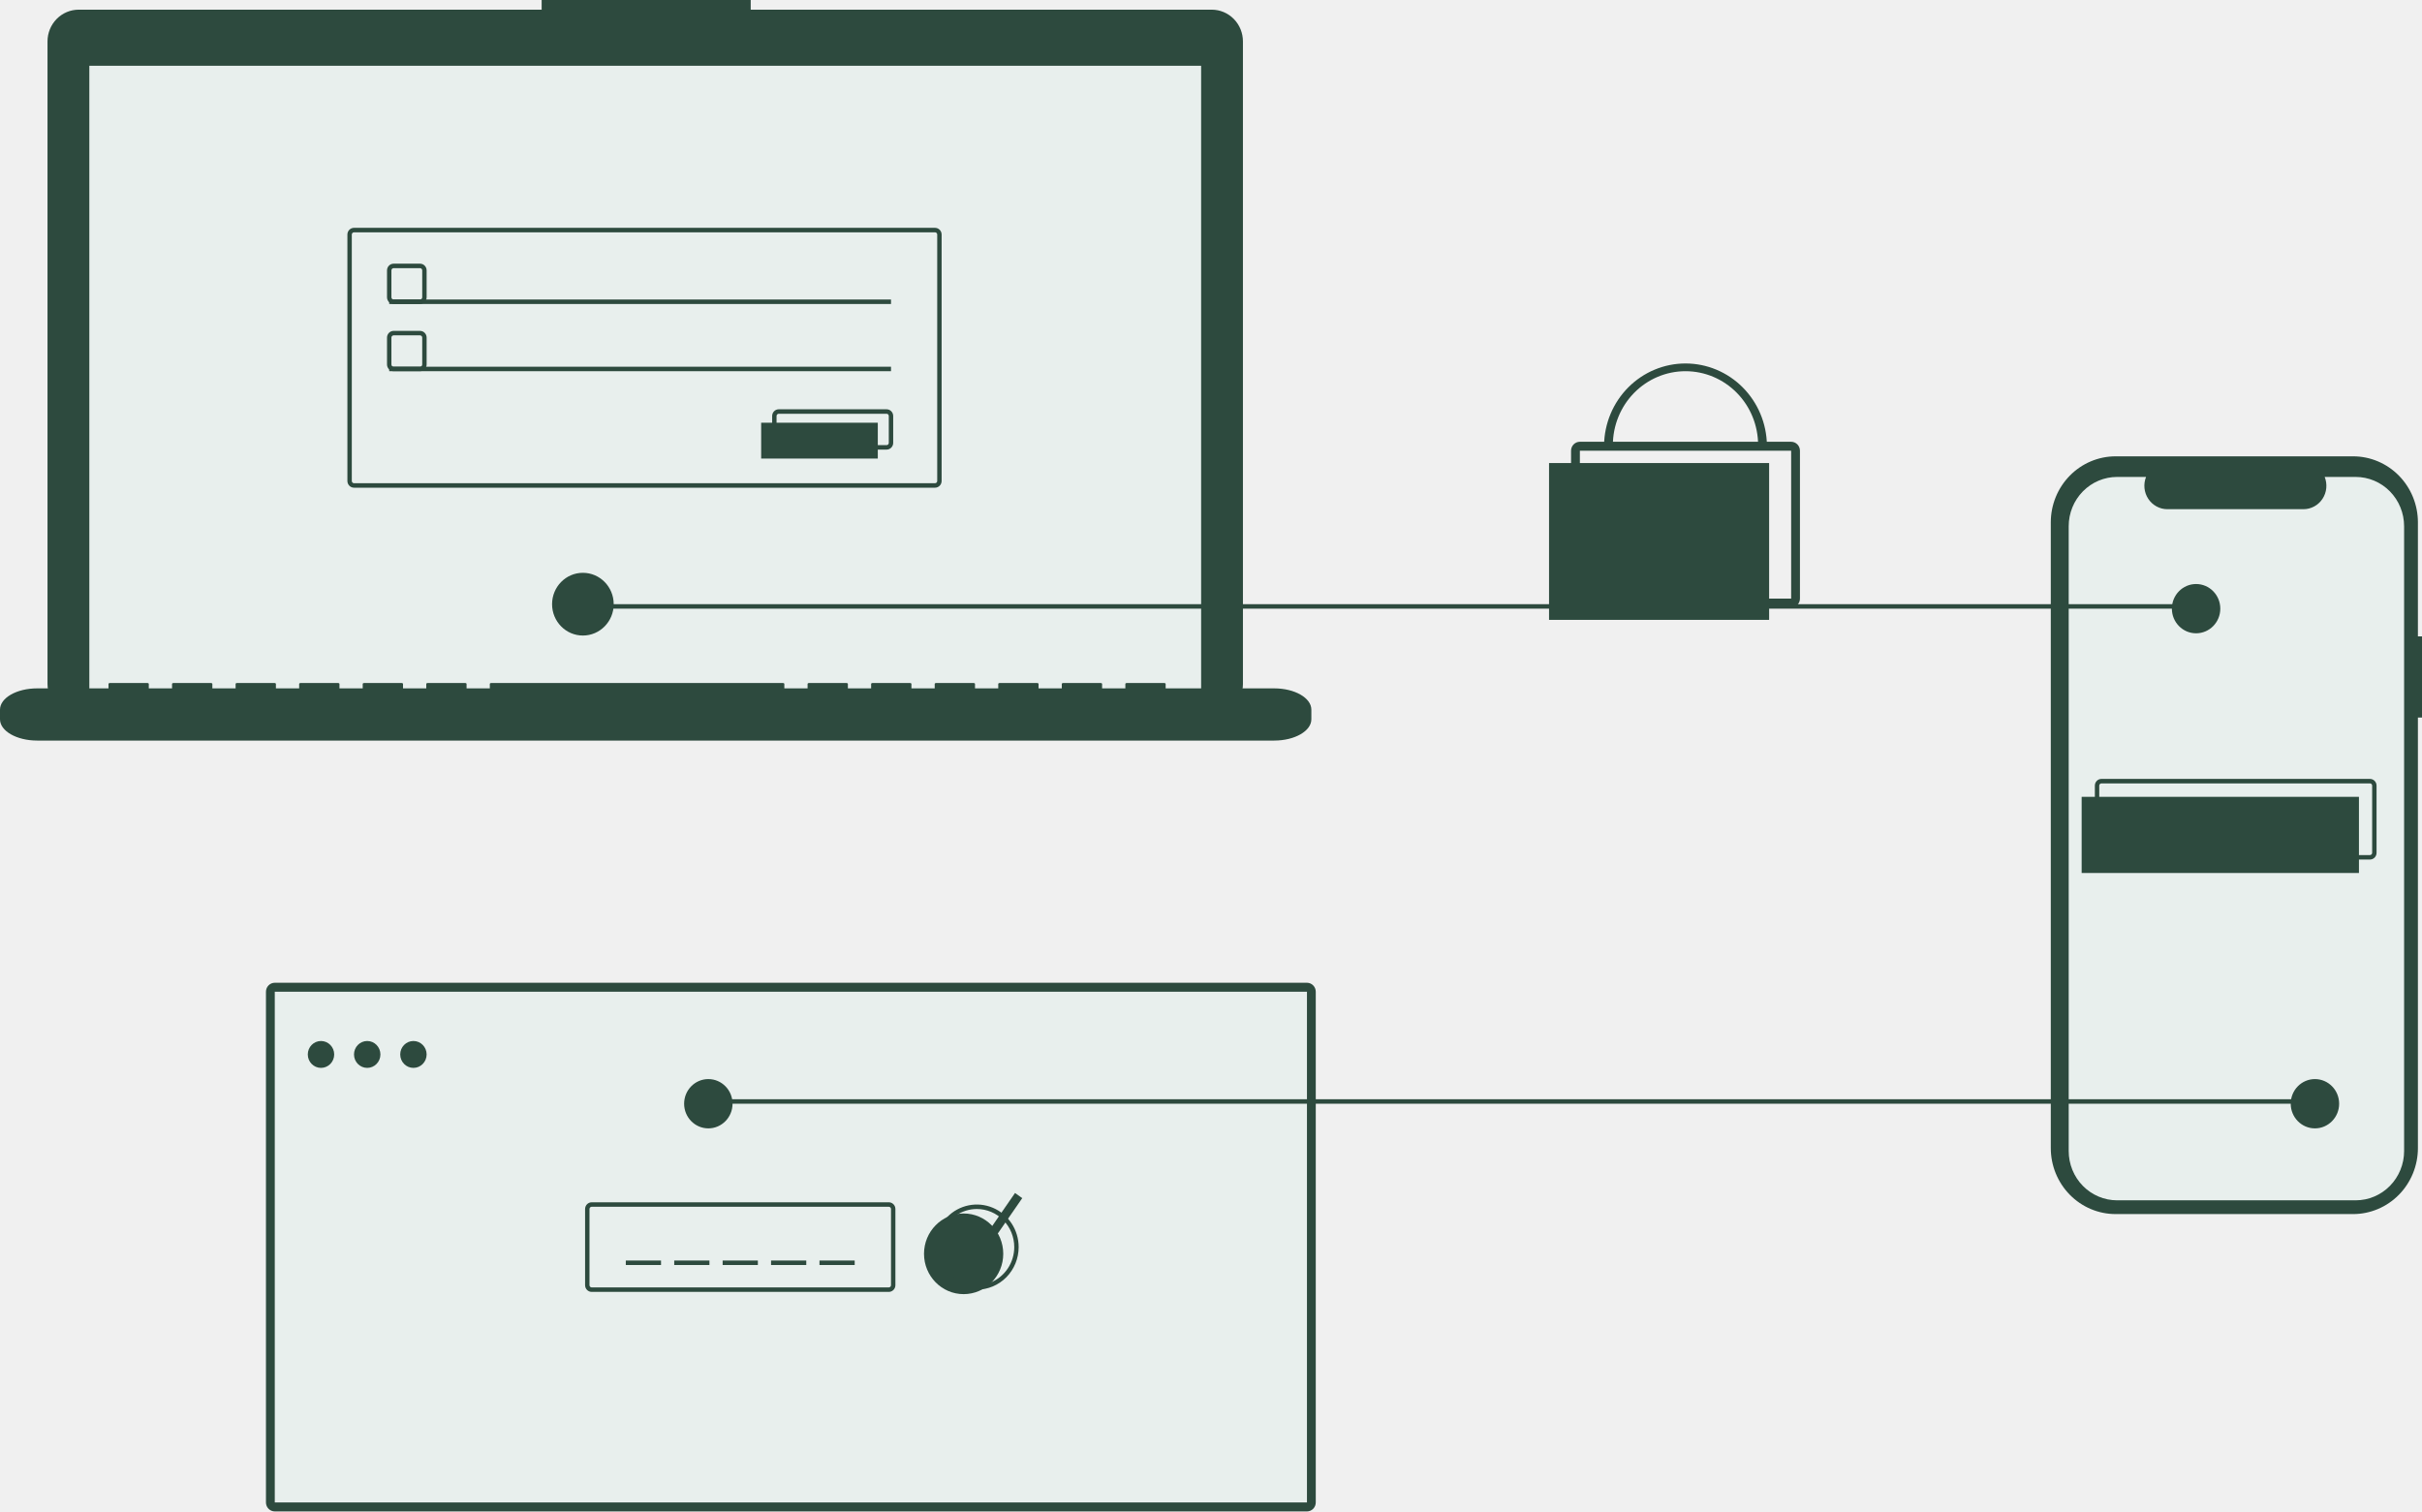
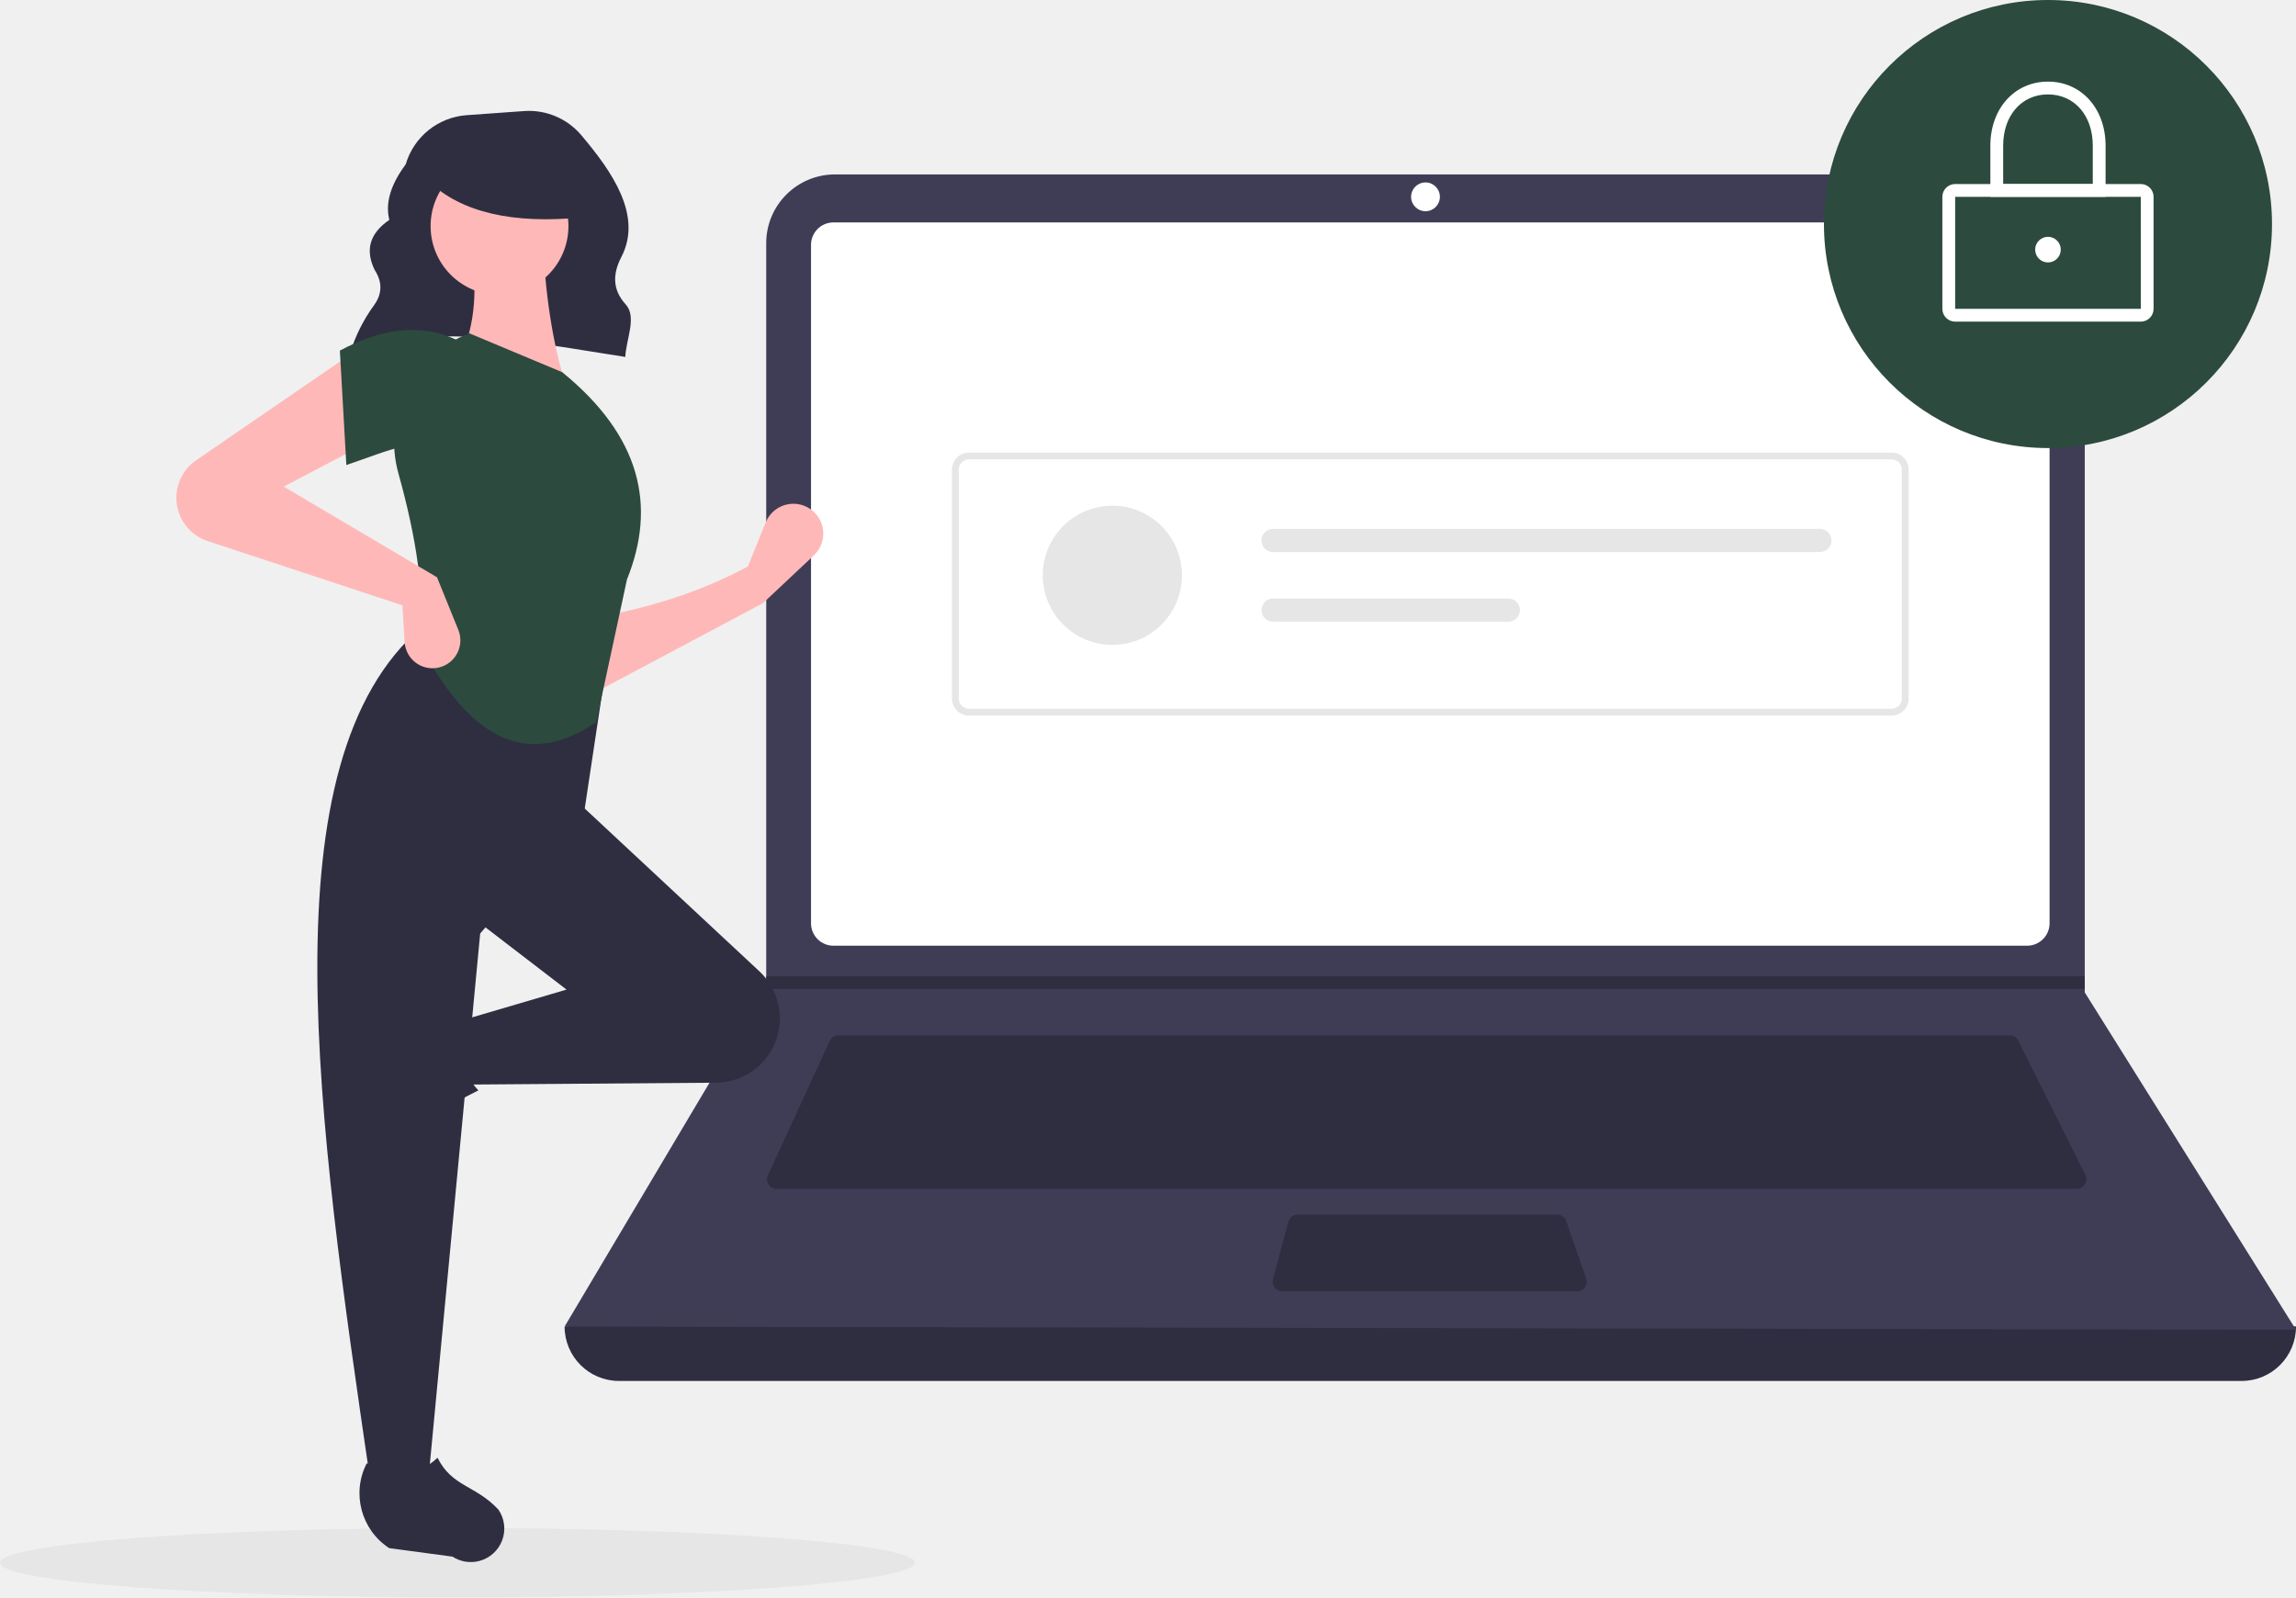
- <svg xmlns="http://www.w3.org/2000/svg" preserveAspectRatio="none" width="100%" height="100%" viewBox="0 0 298 186" fill="none">
-   <g id="Group 2117">
-     <path id="Path 22785" d="M298 78.317H297.497V64.281C297.497 63.214 297.29 62.157 296.889 61.172C296.488 60.186 295.901 59.291 295.16 58.536C294.419 57.782 293.539 57.184 292.571 56.775C291.603 56.367 290.565 56.157 289.517 56.157H260.307C259.259 56.157 258.222 56.367 257.253 56.775C256.285 57.184 255.406 57.782 254.665 58.536C253.924 59.291 253.336 60.186 252.935 61.172C252.534 62.157 252.327 63.214 252.327 64.281V141.284C252.327 143.439 253.168 145.505 254.665 147.028C256.161 148.552 258.191 149.408 260.307 149.408H289.517C291.633 149.408 293.663 148.552 295.16 147.028C296.656 145.505 297.497 143.439 297.497 141.284V88.306H298V78.317Z" fill="#2d4a3e" />
-     <path id="Path 22786" d="M295.799 64.758V141.648C295.799 143.257 295.171 144.8 294.053 145.938C292.935 147.076 291.419 147.715 289.839 147.715H260.488C259.705 147.715 258.93 147.558 258.207 147.253C257.485 146.948 256.828 146.501 256.274 145.938C255.721 145.374 255.282 144.705 254.983 143.969C254.684 143.233 254.53 142.444 254.53 141.648V64.758C254.53 63.15 255.158 61.607 256.275 60.47C257.392 59.332 258.907 58.693 260.487 58.693H264.048C263.873 59.131 263.807 59.605 263.854 60.075C263.901 60.546 264.062 60.996 264.321 61.389C264.58 61.781 264.929 62.102 265.339 62.324C265.749 62.547 266.206 62.663 266.67 62.663H283.404C283.869 62.664 284.326 62.548 284.736 62.326C285.147 62.104 285.497 61.783 285.756 61.39C286.015 60.998 286.175 60.547 286.222 60.076C286.269 59.606 286.202 59.131 286.026 58.693H289.838C291.418 58.693 292.934 59.332 294.052 60.469C295.169 61.607 295.798 63.15 295.798 64.758L295.799 64.758Z" fill="#e8efed" />
-     <path id="Rectangle 3655" d="M290.242 98.06H256.123V107.433H290.242V98.06Z" fill="#2d4a3e" />
-     <path id="Path 22787" d="M291.596 105.779H258.56C258.345 105.778 258.138 105.691 257.986 105.536C257.834 105.381 257.748 105.171 257.748 104.951V96.681C257.748 96.462 257.834 96.252 257.986 96.097C258.138 95.942 258.345 95.854 258.56 95.854H291.596C291.811 95.854 292.018 95.942 292.17 96.097C292.323 96.252 292.408 96.462 292.408 96.681V104.951C292.408 105.171 292.323 105.381 292.17 105.536C292.018 105.691 291.811 105.778 291.596 105.779ZM258.56 96.406C258.488 96.406 258.419 96.435 258.369 96.487C258.318 96.538 258.289 96.608 258.289 96.681V104.951C258.289 105.025 258.318 105.095 258.369 105.146C258.419 105.198 258.488 105.227 258.56 105.227H291.596C291.668 105.227 291.737 105.198 291.787 105.146C291.838 105.095 291.867 105.025 291.867 104.951V96.681C291.867 96.608 291.838 96.538 291.787 96.487C291.737 96.435 291.668 96.406 291.596 96.406H258.56Z" fill="#2d4a3e" />
-     <path id="Rectangle 3656" d="M264.247 103.298H259.914V103.849H264.247V103.298Z" fill="#2d4a3e" />
-     <path id="Rectangle 3657" d="M270.204 103.298H265.872V103.849H270.204V103.298Z" fill="#2d4a3e" />
-     <path id="Rectangle 3658" d="M276.161 103.298H271.829V103.849H276.161V103.298Z" fill="#2d4a3e" />
-     <path id="Rectangle 3659" d="M282.119 103.298H277.786V103.849H282.119V103.298Z" fill="#2d4a3e" />
-     <path id="Rectangle 3660" d="M288.076 103.298H283.743V103.849H288.076V103.298Z" fill="#2d4a3e" />
-     <path id="Rectangle 3661" d="M160.807 121.492H32.725V185.449H160.807V121.492Z" fill="#e8efed" />
-     <path id="Rectangle 3662" d="M284.827 135.276H86.341V135.827H284.827V135.276Z" fill="#2d4a3e" />
-     <path id="Path 22790" d="M149.093 1.19H92.366V0H66.644V1.19H9.683C8.666 1.19 7.69 1.602 6.97 2.334C6.251 3.067 5.846 4.06 5.846 5.096V84.176C5.846 84.689 5.946 85.197 6.138 85.671C6.331 86.145 6.614 86.575 6.97 86.938C7.326 87.301 7.749 87.588 8.215 87.785C8.68 87.981 9.179 88.082 9.683 88.082H149.093C149.597 88.082 150.096 87.981 150.561 87.785C151.027 87.588 151.449 87.301 151.806 86.938C152.162 86.575 152.445 86.145 152.637 85.671C152.83 85.197 152.93 84.689 152.93 84.176V5.097C152.93 4.584 152.83 4.076 152.638 3.602C152.445 3.128 152.162 2.697 151.806 2.335C151.45 1.972 151.027 1.684 150.561 1.488C150.096 1.291 149.597 1.19 149.093 1.19Z" fill="#2d4a3e" />
-     <path id="Rectangle 3663" d="M147.785 8.093H10.992V86.655H147.785V8.093Z" fill="#e8efed" />
-     <path id="Ellipse 3596" d="M79.271 5.952C80.046 5.952 80.674 5.312 80.674 4.523C80.674 3.734 80.046 3.095 79.271 3.095C78.496 3.095 77.868 3.734 77.868 4.523C77.868 5.312 78.496 5.952 79.271 5.952Z" fill="#2d4a3e" />
-     <path id="Path 22791" d="M51.679 37.411H48.43C48.215 37.411 48.008 37.324 47.856 37.169C47.704 37.014 47.618 36.803 47.618 36.584V33.276C47.618 33.057 47.704 32.846 47.856 32.691C48.008 32.536 48.215 32.449 48.43 32.449H51.679C51.895 32.449 52.102 32.536 52.254 32.691C52.406 32.846 52.492 33.057 52.492 33.276V36.584C52.492 36.803 52.406 37.014 52.254 37.169C52.102 37.324 51.895 37.411 51.679 37.411ZM48.43 33C48.358 33 48.29 33.029 48.239 33.081C48.188 33.133 48.16 33.203 48.159 33.276V36.584C48.16 36.657 48.188 36.727 48.239 36.779C48.29 36.83 48.358 36.859 48.43 36.86H51.679C51.751 36.859 51.82 36.83 51.871 36.779C51.922 36.727 51.95 36.657 51.95 36.584V33.276C51.95 33.203 51.922 33.133 51.871 33.081C51.82 33.029 51.751 33 51.679 33H48.43Z" fill="#2d4a3e" />
-     <path id="Rectangle 3664" d="M109.628 36.86H47.889V37.411H109.628V36.86Z" fill="#2d4a3e" />
-     <path id="Rectangle 3665" d="M108.003 52.022H93.652V56.433H108.003V52.022Z" fill="#2d4a3e" />
-     <path id="Path 22792" d="M109.086 55.33H95.817C95.602 55.33 95.395 55.242 95.243 55.087C95.091 54.932 95.005 54.722 95.005 54.503V51.195C95.005 50.975 95.091 50.765 95.243 50.61C95.395 50.455 95.602 50.368 95.817 50.368H109.086C109.301 50.368 109.507 50.455 109.66 50.61C109.812 50.765 109.898 50.975 109.898 51.195V54.503C109.898 54.722 109.812 54.932 109.66 55.087C109.507 55.242 109.301 55.33 109.086 55.33ZM95.817 50.919C95.745 50.919 95.677 50.948 95.626 51C95.575 51.052 95.546 51.122 95.546 51.195V54.503C95.546 54.576 95.575 54.646 95.626 54.697C95.677 54.749 95.745 54.778 95.817 54.778H109.086C109.157 54.778 109.226 54.749 109.277 54.697C109.328 54.646 109.356 54.576 109.356 54.503V51.195C109.356 51.122 109.328 51.052 109.277 51C109.226 50.948 109.157 50.919 109.086 50.919H95.817Z" fill="#2d4a3e" />
-     <path id="Rectangle 3666" d="M217.671 56.984H190.593V76.282H217.671V56.984Z" fill="#2d4a3e" />
-     <path id="Path 22793" d="M220.381 74.765H194.384C194.097 74.765 193.821 74.648 193.618 74.442C193.415 74.235 193.301 73.955 193.301 73.662V55.468C193.301 55.175 193.415 54.895 193.618 54.688C193.821 54.482 194.097 54.365 194.384 54.365H220.381C220.668 54.365 220.944 54.482 221.147 54.688C221.35 54.895 221.464 55.175 221.464 55.468V73.662C221.464 73.955 221.35 74.235 221.147 74.442C220.944 74.648 220.668 74.765 220.381 74.765ZM194.386 55.468V73.662H220.381V55.468H194.386Z" fill="#2d4a3e" />
-     <path id="Path 22794" d="M217.401 54.779H216.317C216.317 52.366 215.376 50.052 213.7 48.346C212.024 46.64 209.752 45.681 207.382 45.681C205.012 45.681 202.739 46.64 201.063 48.346C199.387 50.052 198.446 52.366 198.446 54.779H197.362C197.401 52.1 198.474 49.544 200.349 47.664C202.224 45.784 204.75 44.73 207.381 44.73C210.013 44.73 212.539 45.784 214.413 47.664C216.288 49.544 217.361 52.1 217.4 54.779H217.401Z" fill="#2d4a3e" />
-     <path id="Path 22795" d="M210.089 62.359C210.09 61.879 209.967 61.407 209.734 60.99C209.5 60.573 209.164 60.226 208.757 59.982C208.351 59.738 207.89 59.606 207.418 59.599C206.946 59.593 206.481 59.712 206.069 59.944C205.656 60.177 205.311 60.515 205.066 60.926C204.821 61.336 204.686 61.805 204.674 62.285C204.662 62.764 204.773 63.239 204.996 63.662C205.22 64.085 205.548 64.441 205.948 64.695V67.653C205.948 68.04 206.099 68.412 206.368 68.685C206.637 68.959 207.001 69.113 207.382 69.113C207.762 69.113 208.127 68.959 208.395 68.685C208.664 68.412 208.815 68.04 208.815 67.653V64.695C209.205 64.448 209.526 64.104 209.749 63.695C209.972 63.287 210.089 62.827 210.089 62.359Z" fill="#2d4a3e" />
-     <path id="Rectangle 3667" d="M81.331 155.125H76.998V155.676H81.331V155.125Z" fill="#2d4a3e" />
-     <path id="Rectangle 3668" d="M87.288 155.125H82.956V155.676H87.288V155.125Z" fill="#2d4a3e" />
-     <path id="Rectangle 3669" d="M93.246 155.125H88.913V155.676H93.246V155.125Z" fill="#2d4a3e" />
-     <path id="Rectangle 3670" d="M99.203 155.125H94.87V155.676H99.203V155.125Z" fill="#2d4a3e" />
-     <path id="Rectangle 3671" d="M105.16 155.125H100.828V155.676H105.16V155.125Z" fill="#2d4a3e" />
-     <path id="Path 22796" d="M160.806 186H33.808C33.521 186 33.245 185.884 33.042 185.677C32.839 185.47 32.724 185.189 32.724 184.896V122.044C32.725 121.751 32.839 121.471 33.042 121.264C33.245 121.057 33.52 120.941 33.808 120.941H160.806C161.094 120.941 161.369 121.057 161.572 121.264C161.775 121.471 161.889 121.751 161.89 122.044V184.896C161.89 185.189 161.776 185.469 161.573 185.677C161.369 185.884 161.094 186 160.806 186ZM33.808 122.044V184.896H160.807V122.042L33.808 122.044Z" fill="#2d4a3e" />
-     <path id="Ellipse 3597" d="M39.495 131.417C40.392 131.417 41.12 130.676 41.12 129.763C41.12 128.849 40.392 128.109 39.495 128.109C38.597 128.109 37.87 128.849 37.87 129.763C37.87 130.676 38.597 131.417 39.495 131.417Z" fill="#2d4a3e" />
-     <path id="Ellipse 3598" d="M45.181 131.417C46.079 131.417 46.806 130.676 46.806 129.763C46.806 128.849 46.079 128.109 45.181 128.109C44.284 128.109 43.556 128.849 43.556 129.763C43.556 130.676 44.284 131.417 45.181 131.417Z" fill="#2d4a3e" />
-     <path id="Ellipse 3599" d="M50.867 131.417C51.765 131.417 52.492 130.676 52.492 129.763C52.492 128.849 51.765 128.109 50.867 128.109C49.97 128.109 49.243 128.849 49.243 129.763C49.243 130.676 49.97 131.417 50.867 131.417Z" fill="#2d4a3e" />
-     <path id="Path 22797" d="M109.357 158.984H72.801C72.586 158.984 72.379 158.897 72.227 158.741C72.075 158.586 71.989 158.376 71.989 158.157V148.784C71.989 148.565 72.075 148.354 72.227 148.199C72.379 148.044 72.586 147.957 72.801 147.957H109.357C109.572 147.957 109.779 148.044 109.931 148.199C110.084 148.354 110.169 148.565 110.169 148.784V158.157C110.169 158.376 110.084 158.586 109.931 158.741C109.779 158.897 109.572 158.984 109.357 158.984ZM72.801 148.508C72.729 148.508 72.66 148.537 72.61 148.589C72.559 148.641 72.53 148.711 72.53 148.784V158.157C72.53 158.23 72.559 158.3 72.61 158.352C72.66 158.403 72.729 158.432 72.801 158.433H109.357C109.429 158.432 109.498 158.403 109.548 158.352C109.599 158.3 109.628 158.23 109.628 158.157V148.784C109.628 148.711 109.599 148.641 109.548 148.589C109.498 148.537 109.429 148.508 109.357 148.508H72.801Z" fill="#2d4a3e" />
-     <path id="Ellipse 3600" d="M118.564 159.26C121.256 159.26 123.438 157.038 123.438 154.297C123.438 151.557 121.256 149.335 118.564 149.335C115.872 149.335 113.69 151.557 113.69 154.297C113.69 157.038 115.872 159.26 118.564 159.26Z" fill="#2d4a3e" />
-     <path id="Path 22798" d="M120.189 158.708C119.171 158.708 118.176 158.401 117.33 157.826C116.484 157.25 115.825 156.432 115.435 155.475C115.046 154.518 114.944 153.465 115.143 152.449C115.341 151.432 115.831 150.499 116.551 149.767C117.27 149.034 118.187 148.535 119.185 148.333C120.183 148.131 121.217 148.235 122.158 148.631C123.098 149.028 123.901 149.699 124.466 150.56C125.032 151.422 125.334 152.434 125.334 153.47C125.334 154.86 124.792 156.192 123.827 157.174C122.862 158.156 121.553 158.708 120.189 158.708ZM120.189 148.784C119.278 148.784 118.388 149.059 117.631 149.574C116.874 150.089 116.284 150.821 115.936 151.677C115.587 152.533 115.496 153.476 115.674 154.385C115.851 155.294 116.29 156.129 116.934 156.784C117.577 157.44 118.398 157.886 119.291 158.067C120.184 158.248 121.109 158.155 121.95 157.8C122.791 157.445 123.51 156.845 124.016 156.074C124.522 155.303 124.792 154.397 124.792 153.47C124.792 152.227 124.307 151.035 123.444 150.157C122.58 149.278 121.409 148.784 120.189 148.784Z" fill="#2d4a3e" />
-     <path id="Path 22799" d="M120.261 155.427L117.64 152.758L118.405 151.978L120.117 153.72L124.889 146.812L125.775 147.447L120.261 155.427Z" fill="#2d4a3e" />
-     <path id="Path 22801" d="M156.771 84.712H143.42V84.162C143.42 84.101 143.335 84.052 143.23 84.052H138.652C138.547 84.052 138.462 84.101 138.462 84.162V84.712H135.601V84.162C135.601 84.101 135.515 84.052 135.41 84.052H130.833C130.728 84.052 130.642 84.101 130.642 84.162V84.712H127.782V84.162C127.782 84.101 127.696 84.052 127.591 84.052H123.014C122.908 84.052 122.823 84.101 122.823 84.162V84.712H119.964V84.162C119.964 84.101 119.878 84.052 119.773 84.052H115.196C115.09 84.052 115.005 84.101 115.005 84.162V84.712H112.141V84.162C112.141 84.101 112.056 84.052 111.95 84.052H107.373C107.268 84.052 107.182 84.101 107.182 84.162V84.712H104.322V84.162C104.322 84.101 104.236 84.052 104.131 84.052H99.555C99.45 84.052 99.364 84.101 99.364 84.162V84.712H96.504V84.162C96.504 84.101 96.418 84.052 96.313 84.052H60.458C60.352 84.052 60.267 84.101 60.267 84.162V84.712H57.406V84.162C57.406 84.101 57.321 84.052 57.216 84.052H52.638C52.533 84.052 52.448 84.101 52.448 84.162V84.712H49.587V84.162C49.587 84.101 49.502 84.052 49.396 84.052H44.819C44.713 84.052 44.628 84.101 44.628 84.162V84.712H41.767V84.162C41.767 84.101 41.682 84.052 41.577 84.052H36.999C36.894 84.052 36.809 84.101 36.809 84.162V84.712H33.948V84.162C33.948 84.101 33.862 84.052 33.757 84.052H29.18C29.074 84.052 28.989 84.101 28.989 84.162V84.712H26.128V84.162C26.128 84.101 26.043 84.052 25.938 84.052H21.36C21.255 84.052 21.169 84.101 21.169 84.162V84.712H18.308V84.162C18.308 84.101 18.223 84.052 18.118 84.052H13.54C13.435 84.052 13.35 84.101 13.35 84.162V84.712H4.577C2.049 84.712 0 85.885 0 87.332V88.517C0 89.964 2.049 91.137 4.577 91.137H156.771C159.299 91.137 161.348 89.964 161.348 88.517V87.332C161.348 85.885 159.3 84.712 156.771 84.712Z" fill="#2d4a3e" />
-     <path id="Path 22802" d="M115.044 60.017H43.556C43.341 60.017 43.134 59.929 42.982 59.775C42.829 59.62 42.744 59.41 42.743 59.19V28.865C42.743 28.646 42.829 28.436 42.981 28.28C43.134 28.125 43.34 28.038 43.556 28.038H115.044C115.259 28.038 115.466 28.125 115.618 28.28C115.77 28.436 115.856 28.646 115.856 28.865V59.19C115.856 59.41 115.77 59.62 115.618 59.775C115.466 59.93 115.259 60.017 115.044 60.017V60.017ZM43.556 28.59C43.484 28.59 43.415 28.619 43.365 28.67C43.314 28.722 43.285 28.792 43.285 28.865V59.19C43.285 59.263 43.314 59.334 43.365 59.385C43.415 59.437 43.484 59.466 43.556 59.466H115.044C115.115 59.466 115.184 59.437 115.235 59.385C115.286 59.334 115.314 59.263 115.314 59.19V28.865C115.314 28.792 115.286 28.722 115.235 28.67C115.184 28.619 115.115 28.59 115.044 28.59H43.556Z" fill="#2d4a3e" />
-     <path id="Path 22803" d="M51.679 45.681H48.43C48.215 45.681 48.008 45.594 47.856 45.439C47.704 45.284 47.618 45.073 47.618 44.854V41.546C47.618 41.327 47.704 41.117 47.856 40.962C48.008 40.806 48.215 40.719 48.43 40.719H51.679C51.895 40.719 52.102 40.806 52.254 40.962C52.406 41.117 52.492 41.327 52.492 41.546V44.854C52.492 45.073 52.406 45.284 52.254 45.439C52.102 45.594 51.895 45.681 51.679 45.681ZM48.43 41.27C48.358 41.27 48.29 41.3 48.239 41.351C48.188 41.403 48.16 41.473 48.159 41.546V44.854C48.16 44.927 48.188 44.997 48.239 45.049C48.29 45.101 48.358 45.13 48.43 45.13H51.679C51.751 45.13 51.82 45.101 51.871 45.049C51.922 44.997 51.95 44.927 51.95 44.854V41.546C51.95 41.473 51.922 41.403 51.871 41.351C51.82 41.3 51.751 41.27 51.679 41.27H48.43Z" fill="#2d4a3e" />
-     <path id="Rectangle 3672" d="M109.628 45.13H47.889V45.681H109.628V45.13Z" fill="#2d4a3e" />
-     <path id="Rectangle 3673" d="M270.204 74.352H71.718V74.903H270.204V74.352Z" fill="#2d4a3e" />
-     <path id="Ellipse 3601" d="M71.718 78.211C73.811 78.211 75.509 76.483 75.509 74.352C75.509 72.22 73.811 70.492 71.718 70.492C69.624 70.492 67.927 72.22 67.927 74.352C67.927 76.483 69.624 78.211 71.718 78.211Z" fill="#2d4a3e" />
-     <path id="Ellipse 3602" d="M270.204 77.935C271.849 77.935 273.183 76.578 273.183 74.903C273.183 73.228 271.849 71.871 270.204 71.871C268.559 71.871 267.226 73.228 267.226 74.903C267.226 76.578 268.559 77.935 270.204 77.935Z" fill="#2d4a3e" />
-     <path id="Ellipse 3603" d="M284.827 138.86C286.472 138.86 287.805 137.502 287.805 135.827C287.805 134.153 286.472 132.795 284.827 132.795C283.182 132.795 281.848 134.153 281.848 135.827C281.848 137.502 283.182 138.86 284.827 138.86Z" fill="#2d4a3e" />
-     <path id="Ellipse 3604" d="M87.153 138.86C88.798 138.86 90.131 137.502 90.131 135.827C90.131 134.153 88.798 132.795 87.153 132.795C85.508 132.795 84.174 134.153 84.174 135.827C84.174 137.502 85.508 138.86 87.153 138.86Z" fill="#2d4a3e" />
-   </g>
+ <svg xmlns="http://www.w3.org/2000/svg" width="793" height="551.732" viewBox="0 0 793 551.732" role="img" artist="Katerina Limpitsouni" source="https://undraw.co/">
+   <ellipse cx="158" cy="539.732" rx="158" ry="12" fill="#e6e6e6" />
+   <path d="M324.272,296.554c27.497-11.695,61.744-4.285,95.191.858.311-6.228,4.084-13.808.132-18.153-4.801-5.279-4.359-10.825-1.47-16.404,7.388-14.265-3.197-29.444-13.884-42.065a23.669,23.669,0,0,0-19.755-8.292l-19.797,1.414A23.709,23.709,0,0,0,343.635,230.859v0c-4.727,6.429-7.257,12.841-5.664,19.219-7.081,4.839-8.27,10.68-5.089,17.264,2.698,4.146,2.669,8.182-.123,12.106a55.891,55.891,0,0,0-8.31,16.506Z" transform="translate(-203.5 -174.1342)" fill="#2f2e41" />
+   <path d="M977.709,651.097H417.291A18.791,18.791,0,0,1,398.5,632.306h0q304.727-35.415,598,0h0A18.791,18.791,0,0,1,977.709,651.097Z" transform="translate(-203.5 -174.1342)" fill="#2f2e41" />
+   <path d="M996.5,633.412l-598-1.105,69.306-116.616.332-.553V258.131a23.752,23.752,0,0,1,23.754-23.754H899.792a23.752,23.752,0,0,1,23.754,23.754V516.906Z" transform="translate(-203.5 -174.1342)" fill="#3f3d56" />
+   <path d="M491.35,250.957a7.746,7.746,0,0,0-7.738,7.738V493.031a7.747,7.747,0,0,0,7.738,7.738H903.65a7.747,7.747,0,0,0,7.738-7.738V258.694a7.747,7.747,0,0,0-7.738-7.738Z" transform="translate(-203.5 -174.1342)" fill="#fff" />
+   <path d="M493.078,531.718a3.325,3.325,0,0,0-3.013,1.93l-21.355,46.425a3.316,3.316,0,0,0,3.012,4.702H920.814a3.316,3.316,0,0,0,2.965-4.799L900.567,533.551a3.299,3.299,0,0,0-2.965-1.833Z" transform="translate(-203.5 -174.1342)" fill="#2f2e41" />
+   <circle cx="492.342" cy="67.98" r="4.974" fill="#fff" />
+   <path d="M651.7,593.619a3.321,3.321,0,0,0-3.202,2.454l-5.357,19.896a3.316,3.316,0,0,0,3.202,4.179h101.874a3.315,3.315,0,0,0,3.133-4.401l-6.887-19.896a3.318,3.318,0,0,0-3.134-2.231Z" transform="translate(-203.5 -174.1342)" fill="#2f2e41" />
+   <polygon points="720.046 337.135 720.046 341.556 264.306 341.556 264.649 341.004 264.649 337.135 720.046 337.135" fill="#2f2e41" />
+   <circle cx="707.335" cy="77.375" r="77.375" fill="#2d4a3e" />
+   <path d="M942.89,285.223H878.779a4.426,4.426,0,0,1-4.421-4.421V242.114a4.426,4.426,0,0,1,4.421-4.421H942.89a4.426,4.426,0,0,1,4.421,4.421v38.688A4.426,4.426,0,0,1,942.89,285.223Zm-64.111-43.109v38.688h64.114L942.89,242.114Z" transform="translate(-203.5 -174.1342)" fill="#fff" />
+   <path d="M930.731,242.114h-39.793V224.428c0-12.81,8.368-22.107,19.896-22.107s19.896,9.297,19.896,22.107Zm-35.372-4.421h30.95V224.428c0-10.413-6.363-17.686-15.475-17.686s-15.475,7.273-15.475,17.686Z" transform="translate(-203.5 -174.1342)" fill="#fff" />
+   <circle cx="707.335" cy="86.218" r="4.421" fill="#fff" />
+   <path d="M856.82,421.284H538.18a5.908,5.908,0,0,1-5.901-5.901V336.342a5.908,5.908,0,0,1,5.901-5.901H856.82a5.908,5.908,0,0,1,5.901,5.901V415.383A5.908,5.908,0,0,1,856.82,421.284Zm-318.64-88.482a3.544,3.544,0,0,0-3.54,3.54V415.383a3.544,3.544,0,0,0,3.54,3.54H856.82a3.544,3.544,0,0,0,3.54-3.54V336.342a3.544,3.544,0,0,0-3.54-3.54Z" transform="translate(-203.5 -174.1342)" fill="#e6e6e6" />
+   <circle cx="384.19" cy="198.695" r="24.036" fill="#e6e6e6" />
+   <path d="M643.203,356.805a4.006,4.006,0,1,0,0,8.012H832.061a4.006,4.006,0,0,0,0-8.012Z" transform="translate(-203.5 -174.1342)" fill="#e6e6e6" />
+   <path d="M643.203,380.842a4.006,4.006,0,1,0,0,8.012H724.469a4.006,4.006,0,1,0,0-8.012Z" transform="translate(-203.5 -174.1342)" fill="#e6e6e6" />
+   <path d="M467.022,382.462,408.119,413.778l-.746-26.096c19.226-3.209,37.517-8.797,54.429-17.895l6.16-15.22a10.318,10.318,0,0,1,17.536-2.678l0,0a10.318,10.318,0,0,1-.908,14.069Z" transform="translate(-203.5 -174.1342)" fill="#ffb8b8" />
+   <path d="M323.098,563.267v0a11.574,11.574,0,0,1,1.469-9.363l12.939-19.858a22.612,22.612,0,0,1,29.335-7.739h0c-5.438,9.256-4.68,17.377,1.878,24.434a117.631,117.631,0,0,0-27.936,19.045A11.574,11.574,0,0,1,323.098,563.267Z" transform="translate(-203.5 -174.1342)" fill="#2f2e41" />
+   <path d="M469.705,537.303l0,0a22.203,22.203,0,0,1-18.871,10.779l-85.96.651-3.728-21.623,38.026-11.184-32.061-24.605L402.154,450.313l63.65,59.324A22.203,22.203,0,0,1,469.705,537.303Z" transform="translate(-203.5 -174.1342)" fill="#2f2e41" />
+   <path d="M351.453,685.179H331.321c-18.075-123.898-36.474-248.142,17.895-294.515l64.122,10.439L405.136,455.532l-35.789,41.008Z" transform="translate(-203.5 -174.1342)" fill="#2f2e41" />
+   <path d="M369.149,713.246h0a11.574,11.574,0,0,1-9.363-1.469l-21.859-2.938a22.612,22.612,0,0,1-7.741-29.335v0c9.257,5.437,17.377,4.679,24.434-1.879,4.986,10.067,13.201,9.453,21.047,17.935A11.574,11.574,0,0,1,369.149,713.246Z" transform="translate(-203.5 -174.1342)" fill="#2f2e41" />
+   <path d="M399.172,307.902l-37.28-8.947c6.192-12.674,6.702-26.776,3.728-41.754l25.351-.746C391.764,275.08,394.167,292.481,399.172,307.902Z" transform="translate(-203.5 -174.1342)" fill="#ffb8b8" />
+   <path d="M409.418,423.552c-27.139,18.493-46.314.633-60.947-26.923,2.033-16.862-1.259-37.041-7.357-58.966a40.138,40.138,0,0,1,24.506-48.401h0l32.061,13.421c27.224,22.19,32.582,46.227,22.368,71.578Z" transform="translate(-203.5 -174.1342)" fill="#2d4a3e" />
+   <path d="M331.321,326.542,301.497,342.2l52.938,31.316,7.366,18.17a9.637,9.637,0,0,1-5.789,12.731h0a9.637,9.637,0,0,1-12.762-8.544l-.745-12.663-67.284-22.204a15.733,15.733,0,0,1-9.873-9.611v0a15.733,15.733,0,0,1,5.903-18.303l54.105-37.118Z" transform="translate(-203.5 -174.1342)" fill="#ffb8b8" />
+   <path d="M361.146,329.524c-12.439-5.451-23.749.47-38.026,5.219l-2.237-39.517c14.176-7.556,27.692-9.593,40.263-3.728Z" transform="translate(-203.5 -174.1342)" fill="#2d4a3e" />
+   <circle cx="172.525" cy="78.093" r="23.802" fill="#ffb8b8" />
+   <path d="M404.5,249.224c-23.566,2.308-41.523-1.546-53-12.52v-8.838h51Z" transform="translate(-203.5 -174.1342)" fill="#2f2e41" />
</svg>
